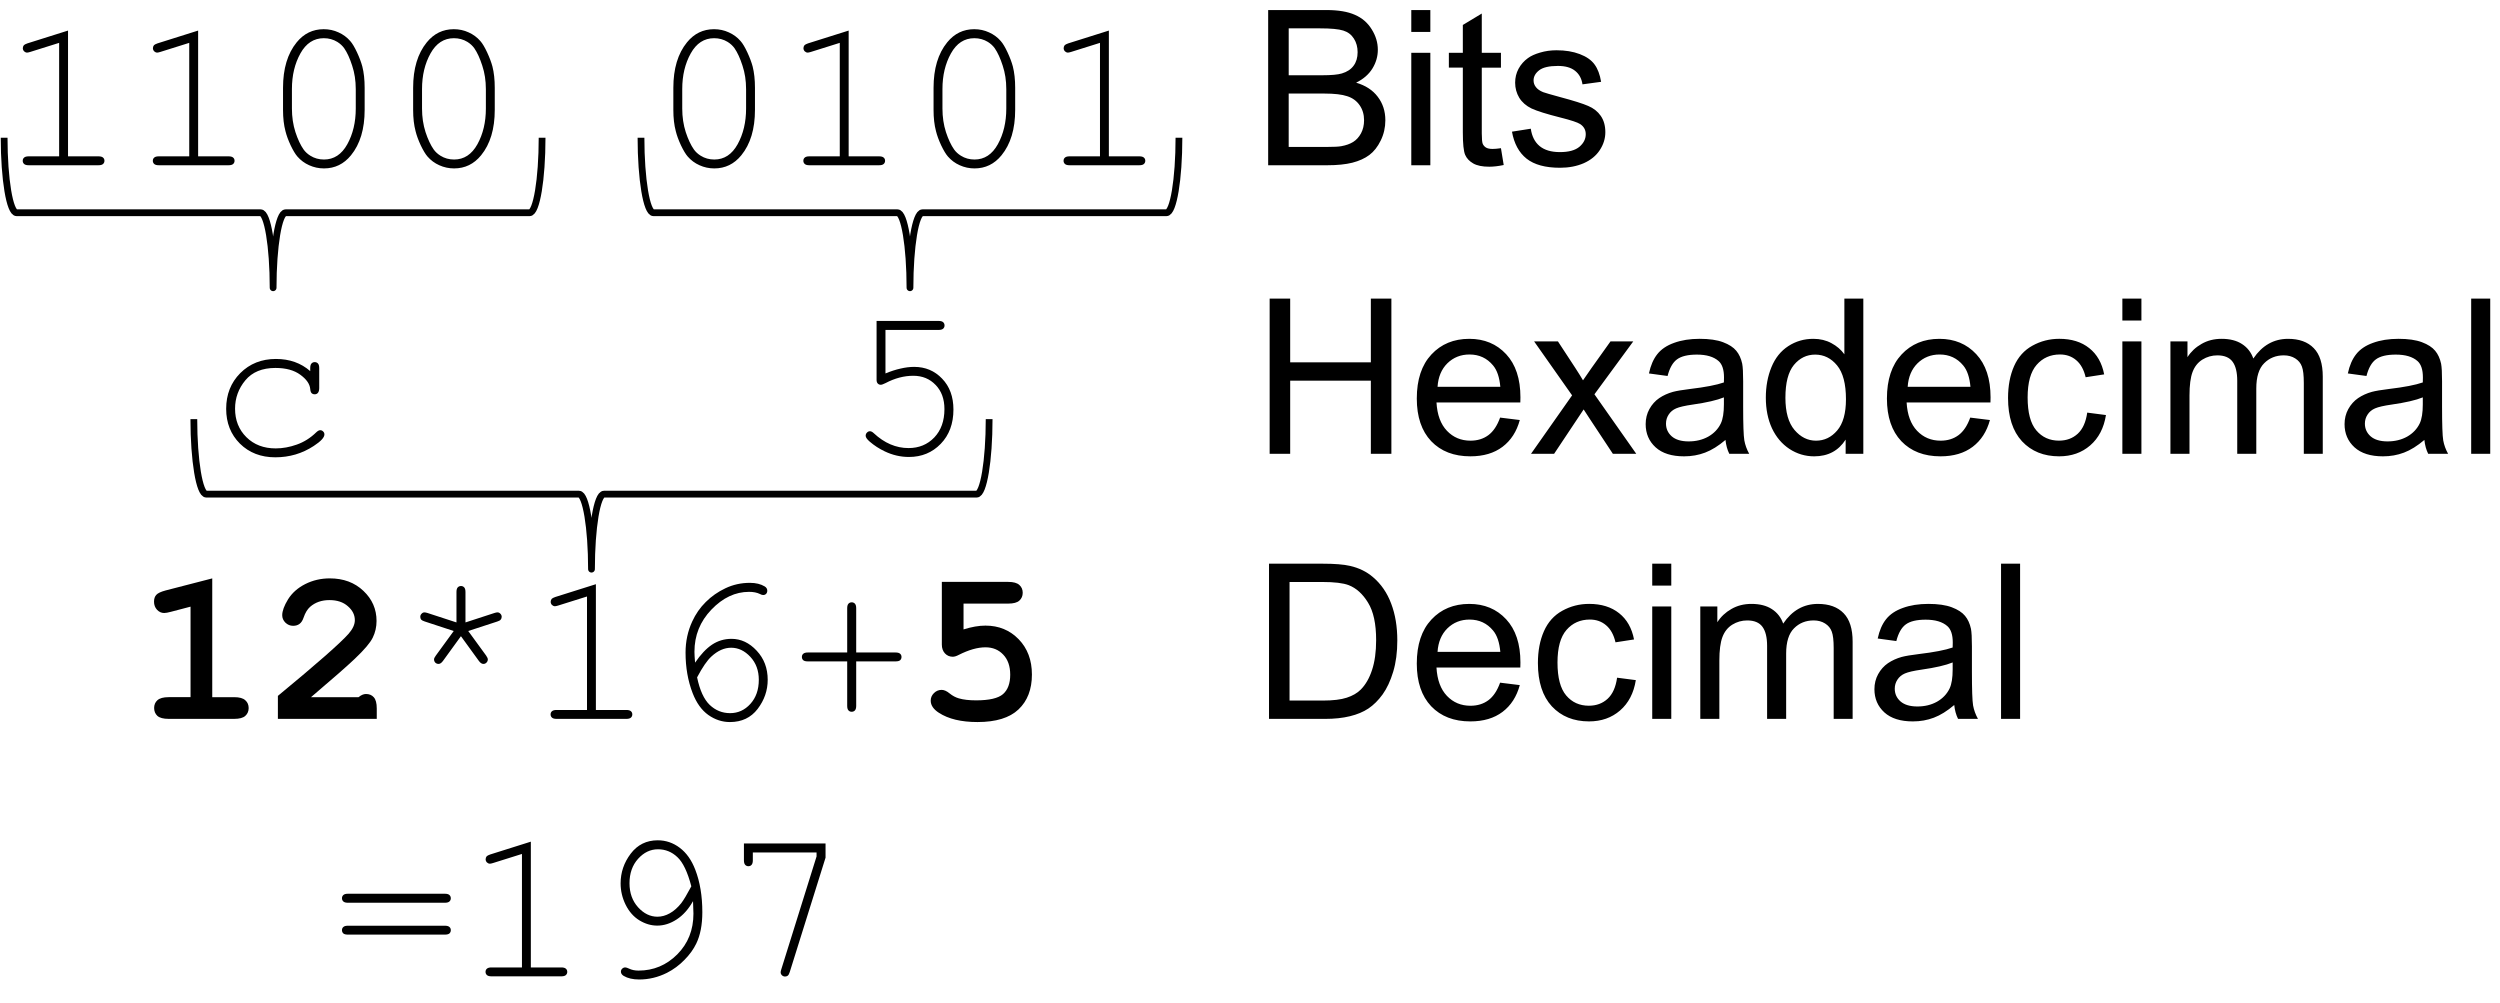
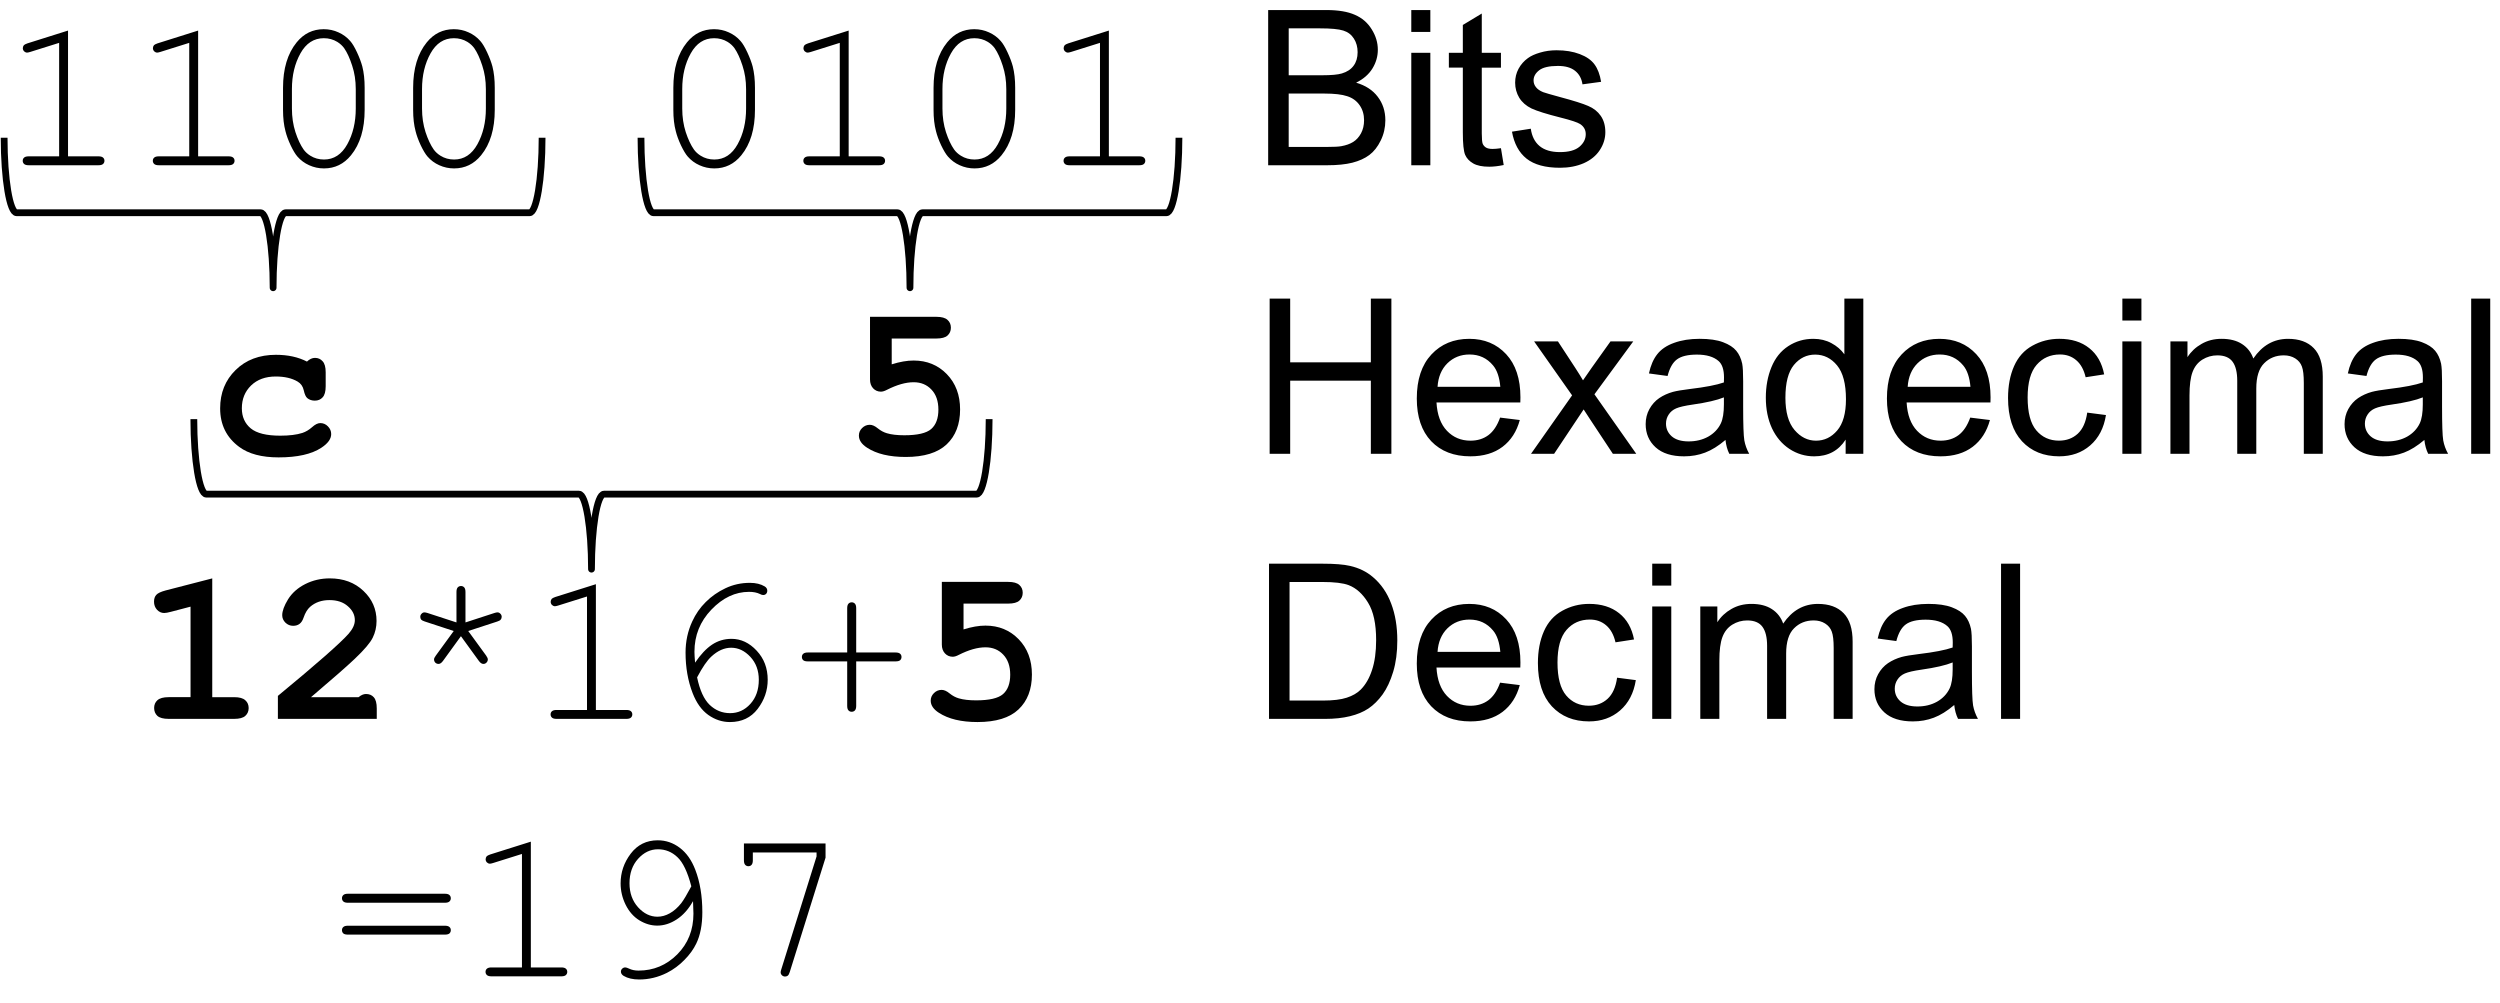
<svg xmlns="http://www.w3.org/2000/svg" version="1.1" viewBox="0.0 0.0 369.0 148.0" fill="none" stroke="none" stroke-linecap="square" stroke-miterlimit="10">
  <clipPath id="p.0">
    <path d="m0 0l369.0 0l0 148.0l-369.0 0l0 -148.0z" clip-rule="nonzero" />
  </clipPath>
  <g clip-path="url(#p.0)">
    <path fill="#000000" fill-opacity="0.0" d="m0 0l369.0 0l0 148.0l-369.0 0z" fill-rule="evenodd" />
    <path fill="#000000" fill-opacity="0.0" d="m-22.0 -15.331l216.409 0l0 39.055l-216.409 0z" fill-rule="evenodd" />
    <path fill="#000000" d="m10.041 4.514l0 18.562l4.5 0q0.469 0 0.672 0.188q0.203 0.172 0.203 0.469q0 0.281 -0.203 0.469q-0.203 0.188 -0.672 0.188l-10.312 0q-0.469 0 -0.672 -0.188q-0.203 -0.188 -0.203 -0.469q0 -0.297 0.203 -0.469q0.203 -0.188 0.672 -0.188l4.5 0l0 -16.75l-4.281 1.344q-0.312 0.094 -0.453 0.094q-0.234 0 -0.438 -0.188q-0.188 -0.203 -0.188 -0.469q0 -0.234 0.156 -0.438q0.125 -0.125 0.516 -0.266l6.0 -1.891zm19.203 0l0 18.562l4.5 0q0.469 0 0.672 0.188q0.203 0.172 0.203 0.469q0 0.281 -0.203 0.469q-0.203 0.188 -0.672 0.188l-10.312 0q-0.469 0 -0.672 -0.188q-0.203 -0.188 -0.203 -0.469q0 -0.297 0.203 -0.469q0.203 -0.188 0.672 -0.188l4.5 0l0 -16.75l-4.281 1.344q-0.312 0.094 -0.453 0.094q-0.234 0 -0.438 -0.188q-0.188 -0.203 -0.188 -0.469q0 -0.234 0.156 -0.438q0.125 -0.125 0.516 -0.266l6.0 -1.891zm24.578 8.453l0 3.25q0 4.234 -2.016 6.703q-1.578 1.938 -3.984 1.938q-1.156 0 -2.188 -0.469q-1.016 -0.453 -1.734 -1.281q-0.453 -0.516 -1.0 -1.656q-0.531 -1.141 -0.766 -2.094q-0.359 -1.344 -0.359 -3.141l0 -3.25q0 -4.25 2.016 -6.719q1.578 -1.938 3.984 -1.938q1.172 0 2.188 0.469q1.016 0.453 1.734 1.281q0.469 0.531 1.0 1.672q0.531 1.141 0.781 2.078q0.344 1.344 0.344 3.156zm-1.312 0.172q0 -1.859 -0.531 -3.453q-0.516 -1.609 -1.172 -2.562q-0.391 -0.547 -1.016 -0.938q-0.891 -0.547 -2.0 -0.547q-2.203 0 -3.453 2.25q-1.25 2.25 -1.25 5.25l0 2.891q0 1.859 0.516 3.469q0.531 1.609 1.203 2.562q0.375 0.531 1.0 0.922q0.891 0.562 2.016 0.562q2.188 0 3.438 -2.25q1.25 -2.266 1.25 -5.266l0 -2.891zm20.516 -0.172l0 3.25q0 4.234 -2.016 6.703q-1.578 1.938 -3.984 1.938q-1.156 0 -2.188 -0.469q-1.016 -0.453 -1.734 -1.281q-0.453 -0.516 -1.0 -1.656q-0.531 -1.141 -0.766 -2.094q-0.359 -1.344 -0.359 -3.141l0 -3.25q0 -4.25 2.016 -6.719q1.578 -1.938 3.984 -1.938q1.172 0 2.188 0.469q1.016 0.453 1.734 1.281q0.469 0.531 1.0 1.672q0.531 1.141 0.781 2.078q0.344 1.344 0.344 3.156zm-1.312 0.172q0 -1.859 -0.531 -3.453q-0.516 -1.609 -1.172 -2.562q-0.391 -0.547 -1.016 -0.938q-0.891 -0.547 -2.0 -0.547q-2.203 0 -3.453 2.25q-1.25 2.25 -1.25 5.25l0 2.891q0 1.859 0.516 3.469q0.531 1.609 1.203 2.562q0.375 0.531 1.0 0.922q0.891 0.562 2.016 0.562q2.188 0 3.438 -2.25q1.25 -2.266 1.25 -5.266l0 -2.891zm39.719 -0.172l0 3.25q0 4.234 -2.016 6.703q-1.578 1.938 -3.984 1.938q-1.156 0 -2.188 -0.469q-1.016 -0.453 -1.734 -1.281q-0.453 -0.516 -1.0 -1.656q-0.531 -1.141 -0.766 -2.094q-0.359 -1.344 -0.359 -3.141l0 -3.25q0 -4.25 2.016 -6.719q1.578 -1.938 3.984 -1.938q1.172 0 2.188 0.469q1.016 0.453 1.734 1.281q0.469 0.531 1.0 1.672q0.531 1.141 0.781 2.078q0.344 1.344 0.344 3.156zm-1.312 0.172q0 -1.859 -0.531 -3.453q-0.516 -1.609 -1.172 -2.562q-0.391 -0.547 -1.016 -0.938q-0.891 -0.547 -2.0 -0.547q-2.203 0 -3.453 2.25q-1.25 2.25 -1.25 5.25l0 2.891q0 1.859 0.516 3.469q0.531 1.609 1.203 2.562q0.375 0.531 1.0 0.922q0.891 0.562 2.016 0.562q2.188 0 3.438 -2.25q1.25 -2.266 1.25 -5.266l0 -2.891zm15.141 -8.625l0 18.562l4.5 0q0.469 0 0.672 0.188q0.203 0.172 0.203 0.469q0 0.281 -0.203 0.469q-0.203 0.188 -0.672 0.188l-10.312 0q-0.469 0 -0.672 -0.188q-0.203 -0.188 -0.203 -0.469q0 -0.297 0.203 -0.469q0.203 -0.188 0.672 -0.188l4.5 0l0 -16.75l-4.281 1.344q-0.312 0.094 -0.453 0.094q-0.234 0 -0.438 -0.188q-0.188 -0.203 -0.188 -0.469q0 -0.234 0.156 -0.438q0.125 -0.125 0.516 -0.266l6.0 -1.891zm24.578 8.453l0 3.25q0 4.234 -2.016 6.703q-1.578 1.938 -3.984 1.938q-1.156 0 -2.188 -0.469q-1.016 -0.453 -1.734 -1.281q-0.453 -0.516 -1.0 -1.656q-0.531 -1.141 -0.766 -2.094q-0.359 -1.344 -0.359 -3.141l0 -3.25q0 -4.25 2.016 -6.719q1.578 -1.938 3.984 -1.938q1.172 0 2.188 0.469q1.016 0.453 1.734 1.281q0.469 0.531 1.0 1.672q0.531 1.141 0.781 2.078q0.344 1.344 0.344 3.156zm-1.312 0.172q0 -1.859 -0.531 -3.453q-0.516 -1.609 -1.172 -2.562q-0.391 -0.547 -1.016 -0.938q-0.891 -0.547 -2.0 -0.547q-2.203 0 -3.453 2.25q-1.25 2.25 -1.25 5.25l0 2.891q0 1.859 0.516 3.469q0.531 1.609 1.203 2.562q0.375 0.531 1.0 0.922q0.891 0.562 2.016 0.562q2.188 0 3.438 -2.25q1.25 -2.266 1.25 -5.266l0 -2.891zm15.141 -8.625l0 18.562l4.5 0q0.469 0 0.672 0.188q0.203 0.172 0.203 0.469q0 0.281 -0.203 0.469q-0.203 0.188 -0.672 0.188l-10.312 0q-0.469 0 -0.672 -0.188q-0.203 -0.188 -0.203 -0.469q0 -0.297 0.203 -0.469q0.203 -0.188 0.672 -0.188l4.5 0l0 -16.75l-4.281 1.344q-0.312 0.094 -0.453 0.094q-0.234 0 -0.438 -0.188q-0.188 -0.203 -0.188 -0.469q0 -0.234 0.156 -0.438q0.125 -0.125 0.516 -0.266l6.0 -1.891z" fill-rule="nonzero" />
    <path fill="#000000" fill-opacity="0.0" d="m80.013 20.331c0 6.114 -0.826 11.071 -1.845 11.071l-36.011 0c-1.019 0 -1.845 4.957 -1.845 11.071l0 0c0 -6.114 -0.826 -11.071 -1.845 -11.071l-36.011 0l0 0c-1.019 0 -1.845 -4.957 -1.845 -11.071z" fill-rule="evenodd" />
    <path fill="#000000" fill-opacity="0.0" d="m80.013 20.331c0 6.114 -0.826 11.071 -1.845 11.071l-36.011 0c-1.019 0 -1.845 4.957 -1.845 11.071l0 0c0 -6.114 -0.826 -11.071 -1.845 -11.071l-36.011 0l0 0c-1.019 0 -1.845 -4.957 -1.845 -11.071" fill-rule="evenodd" />
    <path stroke="#000000" stroke-width="1.0" stroke-linejoin="round" stroke-linecap="butt" d="m80.013 20.331c0 6.114 -0.826 11.071 -1.845 11.071l-36.011 0c-1.019 0 -1.845 4.957 -1.845 11.071l0 0c0 -6.114 -0.826 -11.071 -1.845 -11.071l-36.011 0l0 0c-1.019 0 -1.845 -4.957 -1.845 -11.071" fill-rule="evenodd" />
    <path fill="#000000" fill-opacity="0.0" d="m9.856 27.26l60.913 0l0 43.591l-60.913 0z" fill-rule="evenodd" />
-     <path fill="#000000" d="m45.789 54.777l0 -0.438q0 -0.484 0.188 -0.688q0.188 -0.203 0.469 -0.203q0.297 0 0.484 0.203q0.188 0.203 0.188 0.688l0 2.969q-0.016 0.484 -0.203 0.688q-0.172 0.203 -0.469 0.203q-0.266 0 -0.453 -0.172q-0.172 -0.188 -0.203 -0.609q-0.094 -1.109 -1.469 -2.109q-1.359 -1.0 -3.672 -1.0q-2.922 0 -4.438 1.828q-1.516 1.828 -1.516 4.188q0 2.547 1.672 4.203q1.672 1.656 4.328 1.656q1.531 0 3.109 -0.562q1.594 -0.562 2.875 -1.812q0.328 -0.312 0.578 -0.312q0.266 0 0.438 0.188q0.188 0.172 0.188 0.438q0 0.672 -1.578 1.703q-2.547 1.672 -5.672 1.672q-3.172 0 -5.219 -2.016q-2.031 -2.031 -2.031 -5.141q0 -3.172 2.078 -5.266q2.094 -2.094 5.266 -2.094q3.016 0 5.063 1.797z" fill-rule="nonzero" />
+     <path fill="#000000" d="m45.305 53.37q0.578 -0.547 1.188 -0.547q0.688 0 1.125 0.5q0.453 0.484 0.453 1.625l0 2.062q0 1.156 -0.453 1.641q-0.438 0.484 -1.156 0.484q-0.656 0 -1.109 -0.375q-0.328 -0.281 -0.516 -1.141q-0.188 -0.875 -0.906 -1.297q-1.266 -0.75 -3.234 -0.75q-2.266 0 -3.641 1.328q-1.359 1.328 -1.359 3.359q0 1.875 1.312 2.969q1.312 1.078 4.359 1.078q2 0 3.266 -0.406q0.75 -0.25 1.422 -0.844q0.672 -0.609 1.219 -0.609q0.656 0 1.125 0.484q0.484 0.484 0.484 1.141q0 1.062 -1.453 2.016q-2.156 1.422 -6.313 1.422q-3.734 0 -5.812 -1.547q-2.812 -2.078 -2.812 -5.688q0 -3.422 2.281 -5.656q2.281 -2.25 5.953 -2.25q1.328 0 2.469 0.25q1.141 0.25 2.109 0.75z" fill-rule="nonzero" />
    <path fill="#000000" fill-opacity="0.0" d="m94.517 27.26l79.591 0l0 43.591l-79.591 0z" fill-rule="evenodd" />
-     <path fill="#000000" d="m130.695 48.699l0 6.422q1.156 -0.484 2.219 -0.719q1.062 -0.25 2.016 -0.25q2.469 0 4.125 1.734q1.672 1.734 1.672 4.562q0 3.125 -1.875 5.062q-1.875 1.938 -4.688 1.938q-1.859 0 -3.578 -0.828q-1.219 -0.578 -2.219 -1.438q-0.594 -0.516 -0.594 -0.859q0 -0.281 0.188 -0.469q0.188 -0.203 0.438 -0.203q0.266 0 0.562 0.281q2.359 2.203 5.141 2.203q2.297 0 3.797 -1.562q1.5 -1.578 1.5 -4.188q0 -2.219 -1.297 -3.562q-1.297 -1.359 -3.297 -1.359q-2.047 0 -4.094 1.078q-0.5 0.25 -0.703 0.25q-0.281 0 -0.453 -0.188q-0.172 -0.188 -0.172 -0.531l0 -8.703l9.156 0q0.469 0 0.672 0.188q0.203 0.188 0.203 0.484q0 0.281 -0.203 0.469q-0.203 0.188 -0.672 0.188l-7.844 0z" fill-rule="nonzero" />
+     <path fill="#000000" d="m131.617 49.964l0 3.812q1.781 -0.562 3.234 -0.562q2.953 0 4.906 2.016q1.953 2.016 1.953 5.203q0 3.281 -1.984 5.156q-1.969 1.859 -6.047 1.859q-3.594 0 -5.688 -1.359q-1.219 -0.781 -1.219 -1.797q0 -0.641 0.469 -1.109q0.484 -0.484 1.141 -0.484q0.547 0 1.188 0.531q0.641 0.516 1.344 0.719q1.0 0.297 2.562 0.297q2.906 0 3.969 -0.922q1.062 -0.938 1.062 -2.859q0 -1.891 -1.031 -2.969q-1.016 -1.078 -2.625 -1.078q-1.734 0 -3.953 1.125q-0.5 0.266 -0.875 0.266q-0.688 0 -1.156 -0.5q-0.453 -0.5 -0.453 -1.297l0 -9.25l9.797 0q1.156 0 1.641 0.453q0.5 0.438 0.5 1.156q0 0.703 -0.5 1.156q-0.484 0.438 -1.641 0.438l-6.594 0z" fill-rule="nonzero" />
    <path fill="#000000" fill-opacity="0.0" d="m175.837 -15.331l87.15 0l0 43.591l-87.15 0z" fill-rule="evenodd" />
    <path fill="#000000" d="m187.181 24.389l0 -22.906l8.594 0q2.625 0 4.203 0.703q1.594 0.688 2.484 2.141q0.906 1.438 0.906 3.016q0 1.469 -0.797 2.766q-0.797 1.297 -2.406 2.094q2.078 0.609 3.188 2.078q1.125 1.469 1.125 3.469q0 1.609 -0.688 3.0q-0.672 1.375 -1.672 2.125q-1.0 0.75 -2.516 1.141q-1.5 0.375 -3.688 0.375l-8.734 0zm3.031 -13.281l4.953 0q2.016 0 2.891 -0.266q1.156 -0.344 1.734 -1.141q0.594 -0.797 0.594 -2.0q0 -1.141 -0.547 -2.0q-0.547 -0.875 -1.562 -1.188q-1.016 -0.328 -3.484 -0.328l-4.578 0l0 6.922zm0 10.578l5.703 0q1.469 0 2.062 -0.109q1.047 -0.188 1.75 -0.625q0.703 -0.438 1.156 -1.266q0.453 -0.844 0.453 -1.938q0 -1.281 -0.656 -2.219q-0.656 -0.953 -1.828 -1.328q-1.156 -0.391 -3.344 -0.391l-5.297 0l0 7.875zm18.094 -16.969l0 -3.234l2.812 0l0 3.234l-2.812 0zm0 19.672l0 -16.594l2.812 0l0 16.594l-2.812 0zm13.234 -2.516l0.406 2.484q-1.188 0.25 -2.125 0.25q-1.531 0 -2.375 -0.484q-0.844 -0.484 -1.188 -1.266q-0.344 -0.797 -0.344 -3.328l0 -9.547l-2.062 0l0 -2.188l2.062 0l0 -4.109l2.797 -1.687l0 5.797l2.828 0l0 2.188l-2.828 0l0 9.703q0 1.203 0.141 1.547q0.156 0.344 0.484 0.547q0.344 0.203 0.969 0.203q0.469 0 1.234 -0.109zm1.625 -2.438l2.781 -0.438q0.234 1.672 1.297 2.562q1.078 0.891 3.0 0.891q1.938 0 2.875 -0.781q0.938 -0.797 0.938 -1.859q0 -0.953 -0.828 -1.5q-0.578 -0.375 -2.875 -0.953q-3.094 -0.781 -4.297 -1.344q-1.188 -0.578 -1.812 -1.578q-0.609 -1.016 -0.609 -2.234q0 -1.109 0.5 -2.047q0.516 -0.953 1.391 -1.578q0.656 -0.484 1.781 -0.812q1.141 -0.344 2.438 -0.344q1.953 0 3.422 0.562q1.484 0.562 2.188 1.531q0.703 0.953 0.969 2.562l-2.75 0.375q-0.188 -1.281 -1.094 -2.0q-0.891 -0.719 -2.531 -0.719q-1.938 0 -2.766 0.641q-0.828 0.641 -0.828 1.5q0 0.547 0.344 0.984q0.344 0.453 1.078 0.75q0.422 0.156 2.484 0.719q2.984 0.797 4.156 1.312q1.188 0.5 1.859 1.469q0.672 0.969 0.672 2.406q0 1.406 -0.828 2.656q-0.812 1.234 -2.359 1.922q-1.547 0.672 -3.5 0.672q-3.234 0 -4.938 -1.344q-1.688 -1.344 -2.156 -3.984z" fill-rule="nonzero" />
    <path fill="#000000" fill-opacity="0.0" d="m175.837 27.26l212.157 0l0 43.591l-212.157 0z" fill-rule="evenodd" />
    <path fill="#000000" d="m187.4 66.98l0 -22.906l3.031 0l0 9.406l11.906 0l0 -9.406l3.031 0l0 22.906l-3.031 0l0 -10.797l-11.906 0l0 10.797l-3.031 0zm34.016 -5.344l2.906 0.359q-0.688 2.547 -2.547 3.953q-1.859 1.406 -4.75 1.406q-3.641 0 -5.781 -2.234q-2.125 -2.25 -2.125 -6.297q0 -4.188 2.156 -6.5q2.156 -2.312 5.594 -2.312q3.328 0 5.438 2.266q2.109 2.266 2.109 6.375q0 0.25 -0.016 0.75l-12.375 0q0.156 2.734 1.547 4.188q1.391 1.453 3.469 1.453q1.547 0 2.641 -0.812q1.094 -0.812 1.734 -2.594zm-9.234 -4.547l9.266 0q-0.188 -2.094 -1.062 -3.141q-1.344 -1.625 -3.484 -1.625q-1.938 0 -3.266 1.297q-1.312 1.297 -1.453 3.469zm13.797 9.891l6.062 -8.625l-5.609 -7.969l3.516 0l2.547 3.891q0.719 1.109 1.156 1.859q0.688 -1.031 1.266 -1.828l2.797 -3.922l3.359 0l-5.734 7.812l6.172 8.781l-3.453 0l-3.406 -5.156l-0.906 -1.391l-4.359 6.547l-3.406 0zm28.703 -2.047q-1.562 1.328 -3.016 1.875q-1.438 0.547 -3.094 0.547q-2.734 0 -4.203 -1.328q-1.469 -1.344 -1.469 -3.422q0 -1.219 0.547 -2.219q0.562 -1.016 1.453 -1.625q0.906 -0.609 2.031 -0.922q0.828 -0.219 2.5 -0.422q3.406 -0.406 5.016 -0.969q0.016 -0.578 0.016 -0.734q0 -1.719 -0.797 -2.422q-1.078 -0.953 -3.203 -0.953q-1.984 0 -2.938 0.703q-0.938 0.688 -1.391 2.453l-2.75 -0.375q0.375 -1.766 1.234 -2.844q0.859 -1.094 2.484 -1.672q1.625 -0.594 3.766 -0.594q2.125 0 3.453 0.5q1.328 0.5 1.953 1.266q0.625 0.75 0.875 1.906q0.141 0.719 0.141 2.594l0 3.75q0 3.922 0.172 4.969q0.188 1.031 0.719 1.984l-2.938 0q-0.438 -0.875 -0.562 -2.047zm-0.234 -6.281q-1.531 0.625 -4.594 1.062q-1.734 0.25 -2.453 0.562q-0.719 0.312 -1.109 0.922q-0.391 0.594 -0.391 1.328q0 1.125 0.844 1.875q0.859 0.75 2.5 0.75q1.625 0 2.891 -0.703q1.266 -0.719 1.859 -1.953q0.453 -0.953 0.453 -2.812l0 -1.031zm17.969 8.328l0 -2.094q-1.578 2.469 -4.641 2.469q-1.984 0 -3.656 -1.094q-1.656 -1.094 -2.578 -3.047q-0.906 -1.969 -0.906 -4.516q0 -2.484 0.828 -4.5q0.828 -2.031 2.484 -3.109q1.656 -1.078 3.703 -1.078q1.5 0 2.672 0.641q1.172 0.625 1.906 1.641l0 -8.219l2.797 0l0 22.906l-2.609 0zm-8.891 -8.281q0 3.188 1.344 4.766q1.344 1.578 3.172 1.578q1.844 0 3.125 -1.5q1.297 -1.516 1.297 -4.609q0 -3.406 -1.312 -5.0q-1.312 -1.594 -3.234 -1.594q-1.875 0 -3.141 1.531q-1.25 1.531 -1.25 4.828zm27.281 2.938l2.906 0.359q-0.688 2.547 -2.547 3.953q-1.859 1.406 -4.75 1.406q-3.641 0 -5.781 -2.234q-2.125 -2.25 -2.125 -6.297q0 -4.188 2.156 -6.5q2.156 -2.312 5.594 -2.312q3.328 0 5.438 2.266q2.109 2.266 2.109 6.375q0 0.25 -0.016 0.75l-12.375 0q0.156 2.734 1.547 4.188q1.391 1.453 3.469 1.453q1.547 0 2.641 -0.812q1.094 -0.812 1.734 -2.594zm-9.234 -4.547l9.266 0q-0.188 -2.094 -1.062 -3.141q-1.344 -1.625 -3.484 -1.625q-1.938 0 -3.266 1.297q-1.312 1.297 -1.453 3.469zm26.5 3.812l2.766 0.359q-0.453 2.859 -2.328 4.484q-1.859 1.609 -4.578 1.609q-3.406 0 -5.484 -2.219q-2.062 -2.234 -2.062 -6.391q0 -2.688 0.891 -4.703q0.891 -2.016 2.703 -3.016q1.828 -1.016 3.969 -1.016q2.703 0 4.422 1.375q1.719 1.359 2.203 3.875l-2.734 0.422q-0.391 -1.672 -1.391 -2.516q-0.984 -0.844 -2.391 -0.844q-2.125 0 -3.453 1.531q-1.328 1.516 -1.328 4.812q0 3.344 1.281 4.859q1.281 1.516 3.344 1.516q1.656 0 2.766 -1.016q1.109 -1.016 1.406 -3.125zm5.188 -13.594l0 -3.234l2.812 0l0 3.234l-2.812 0zm0 19.672l0 -16.594l2.812 0l0 16.594l-2.812 0zm7.094 0l0 -16.594l2.516 0l0 2.328q0.781 -1.219 2.078 -1.953q1.297 -0.75 2.953 -0.75q1.844 0 3.016 0.766q1.188 0.766 1.672 2.141q1.969 -2.906 5.125 -2.906q2.469 0 3.797 1.375q1.328 1.359 1.328 4.203l0 11.391l-2.797 0l0 -10.453q0 -1.688 -0.281 -2.422q-0.266 -0.75 -0.984 -1.203q-0.719 -0.453 -1.688 -0.453q-1.75 0 -2.906 1.172q-1.156 1.156 -1.156 3.719l0 9.641l-2.812 0l0 -10.781q0 -1.875 -0.688 -2.812q-0.688 -0.938 -2.25 -0.938q-1.188 0 -2.203 0.625q-1.0 0.625 -1.453 1.828q-0.453 1.203 -0.453 3.469l0 8.609l-2.812 0zm37.484 -2.047q-1.562 1.328 -3.016 1.875q-1.438 0.547 -3.094 0.547q-2.734 0 -4.203 -1.328q-1.469 -1.344 -1.469 -3.422q0 -1.219 0.547 -2.219q0.562 -1.016 1.453 -1.625q0.906 -0.609 2.031 -0.922q0.828 -0.219 2.5 -0.422q3.406 -0.406 5.016 -0.969q0.016 -0.578 0.016 -0.734q0 -1.719 -0.797 -2.422q-1.078 -0.953 -3.203 -0.953q-1.984 0 -2.938 0.703q-0.938 0.688 -1.391 2.453l-2.75 -0.375q0.375 -1.766 1.234 -2.844q0.859 -1.094 2.484 -1.672q1.625 -0.594 3.766 -0.594q2.125 0 3.453 0.5q1.328 0.5 1.953 1.266q0.625 0.75 0.875 1.906q0.141 0.719 0.141 2.594l0 3.75q0 3.922 0.172 4.969q0.188 1.031 0.719 1.984l-2.938 0q-0.438 -0.875 -0.562 -2.047zm-0.234 -6.281q-1.531 0.625 -4.594 1.062q-1.734 0.25 -2.453 0.562q-0.719 0.312 -1.109 0.922q-0.391 0.594 -0.391 1.328q0 1.125 0.844 1.875q0.859 0.75 2.5 0.75q1.625 0 2.891 -0.703q1.266 -0.719 1.859 -1.953q0.453 -0.953 0.453 -2.812l0 -1.031zm7.141 8.328l0 -22.906l2.812 0l0 22.906l-2.812 0z" fill-rule="nonzero" />
    <path fill="#000000" fill-opacity="0.0" d="m-4.979 66.386l184.567 0l0 83.717l-184.567 0z" fill-rule="evenodd" />
    <path fill="#000000" d="m31.328 85.371l0 17.531l3.234 0q1.156 0 1.641 0.453q0.5 0.438 0.5 1.156q0 0.703 -0.5 1.156q-0.484 0.438 -1.641 0.438l-9.672 0q-1.156 0 -1.656 -0.438q-0.484 -0.453 -0.484 -1.172q0 -0.703 0.484 -1.141q0.5 -0.453 1.656 -0.453l3.234 0l0 -13.359l-2.859 0.75q-0.688 0.188 -1.031 0.188q-0.609 0 -1.062 -0.484q-0.438 -0.484 -0.438 -1.188q0 -0.641 0.328 -1.0q0.328 -0.375 1.375 -0.656l6.891 -1.781zm14.578 17.531l7.016 0q0.578 -0.469 1.094 -0.469q0.734 0 1.156 0.484q0.438 0.484 0.438 1.656l0 1.531l-14.594 0l0 -3.391q8.656 -7.141 10.453 -9.188q0.906 -1.047 0.906 -1.984q0 -1.172 -1.031 -2.062q-1.016 -0.906 -2.719 -0.906q-1.719 0 -2.859 1.0q-0.594 0.531 -0.953 1.578q-0.219 0.656 -0.609 0.938q-0.375 0.281 -0.938 0.281q-0.656 0 -1.141 -0.469q-0.469 -0.469 -0.469 -1.094q0 -0.938 0.859 -2.344q0.875 -1.406 2.531 -2.25q1.672 -0.844 3.625 -0.844q3.031 0 4.969 1.844q1.938 1.828 1.938 4.438q0 1.328 -0.562 2.469q-0.547 1.125 -2.656 3.125q-1.656 1.578 -6.453 5.656z" fill-rule="nonzero" />
    <path fill="#000000" d="m67.375 91.871l0 -4.484q0 -0.484 0.188 -0.688q0.188 -0.203 0.484 -0.203q0.281 0 0.469 0.203q0.188 0.203 0.188 0.688l0 4.484l4.266 -1.391q0.297 -0.094 0.453 -0.094q0.25 0 0.438 0.203q0.188 0.188 0.188 0.453q0 0.234 -0.141 0.406q-0.125 0.172 -0.531 0.297l-4.266 1.391l2.641 3.625q0.25 0.359 0.25 0.562q0 0.281 -0.203 0.484q-0.188 0.188 -0.453 0.188q-0.344 0 -0.672 -0.453l-2.641 -3.641l-2.641 3.641q-0.328 0.453 -0.656 0.453q-0.281 0 -0.484 -0.188q-0.188 -0.203 -0.188 -0.484q0 -0.203 0.266 -0.562l2.641 -3.625l-4.281 -1.406q-0.391 -0.125 -0.531 -0.281q-0.125 -0.172 -0.125 -0.406q0 -0.266 0.188 -0.453q0.188 -0.203 0.422 -0.203q0.172 0 0.469 0.094l4.266 1.391zm20.578 -5.641l0 18.562l4.5 0q0.469 0 0.672 0.188q0.203 0.172 0.203 0.469q0 0.281 -0.203 0.469q-0.203 0.188 -0.672 0.188l-10.312 0q-0.469 0 -0.672 -0.188q-0.203 -0.188 -0.203 -0.469q0 -0.297 0.203 -0.469q0.203 -0.188 0.672 -0.188l4.5 0l0 -16.75l-4.281 1.344q-0.312 0.094 -0.453 0.094q-0.234 0 -0.438 -0.188q-0.188 -0.203 -0.188 -0.469q0 -0.234 0.156 -0.438q0.125 -0.125 0.516 -0.266l6.0 -1.891zm14.641 11.578q1.219 -1.797 2.5 -2.656q1.297 -0.859 2.875 -0.859q2.094 0 3.719 1.75q1.625 1.734 1.625 4.297q0 2.344 -1.484 4.297q-1.484 1.938 -4.094 1.938q-1.703 0 -3.188 -1.047q-1.469 -1.047 -2.312 -3.219q-1.047 -2.703 -1.047 -5.984q0 -2.469 0.984 -4.594q0.75 -1.641 2.0 -2.875q1.25 -1.25 2.906 -2.031q1.672 -0.797 3.609 -0.797q1.312 0 2.188 0.531q0.375 0.234 0.375 0.625q0 0.281 -0.172 0.469q-0.172 0.172 -0.438 0.172q-0.203 0 -0.484 -0.156q-0.641 -0.312 -1.594 -0.312q-3.047 0 -5.562 2.625q-2.5 2.609 -2.5 6.219q0 0.516 0.094 1.609zm0.297 2.172q0.594 2.844 1.859 4.062q1.281 1.219 3.016 1.219q1.75 0 2.984 -1.359q1.25 -1.375 1.25 -3.562q0 -2.047 -1.25 -3.391q-1.25 -1.344 -2.828 -1.344q-1.516 0 -2.922 1.297q-0.938 0.859 -2.109 3.078zm23.484 -2.359l0 6.562q0 0.469 -0.188 0.672q-0.188 0.203 -0.484 0.203q-0.281 0 -0.469 -0.203q-0.188 -0.203 -0.188 -0.672l0 -6.562l-5.812 0q-0.469 0 -0.672 -0.172q-0.203 -0.188 -0.203 -0.484q0 -0.297 0.203 -0.469q0.203 -0.188 0.672 -0.188l5.812 0l0 -6.531q0 -0.469 0.188 -0.672q0.188 -0.203 0.484 -0.203q0.281 0 0.469 0.203q0.188 0.203 0.188 0.672l0 6.531l5.812 0q0.469 0 0.672 0.188q0.203 0.172 0.203 0.469q0 0.297 -0.203 0.484q-0.203 0.172 -0.672 0.172l-5.812 0z" fill-rule="nonzero" />
    <path fill="#000000" d="m142.218 89.09l0 3.812q1.781 -0.562 3.234 -0.562q2.953 0 4.906 2.016q1.953 2.016 1.953 5.203q0 3.281 -1.984 5.156q-1.969 1.859 -6.047 1.859q-3.594 0 -5.688 -1.359q-1.219 -0.781 -1.219 -1.797q0 -0.641 0.469 -1.109q0.484 -0.484 1.141 -0.484q0.547 0 1.188 0.531q0.641 0.516 1.344 0.719q1.0 0.297 2.562 0.297q2.906 0 3.969 -0.922q1.062 -0.938 1.062 -2.859q0 -1.891 -1.031 -2.969q-1.016 -1.078 -2.625 -1.078q-1.734 0 -3.953 1.125q-0.5 0.266 -0.875 0.266q-0.688 0 -1.156 -0.5q-0.453 -0.5 -0.453 -1.297l0 -9.25l9.797 0q1.156 0 1.641 0.453q0.5 0.438 0.5 1.156q0 0.703 -0.5 1.156q-0.484 0.438 -1.641 0.438l-6.594 0z" fill-rule="nonzero" />
    <path fill="#000000" d="m65.664 133.246l-14.313 0q-0.469 0 -0.672 -0.188q-0.203 -0.188 -0.203 -0.484q0 -0.281 0.203 -0.469q0.203 -0.188 0.672 -0.188l14.313 0q0.469 0 0.672 0.188q0.203 0.188 0.203 0.484q0 0.281 -0.203 0.469q-0.203 0.188 -0.672 0.188zm0 4.703l-14.313 0q-0.469 0 -0.672 -0.172q-0.203 -0.188 -0.203 -0.484q0 -0.297 0.203 -0.469q0.203 -0.188 0.672 -0.188l14.313 0q0.469 0 0.672 0.188q0.203 0.172 0.203 0.469q0 0.297 -0.203 0.484q-0.203 0.172 -0.672 0.172zm12.688 -13.719l0 18.563l4.5 0q0.469 0 0.672 0.188q0.203 0.172 0.203 0.469q0 0.281 -0.203 0.469q-0.203 0.188 -0.672 0.188l-10.312 0q-0.469 0 -0.672 -0.188q-0.203 -0.188 -0.203 -0.469q0 -0.297 0.203 -0.469q0.203 -0.188 0.672 -0.188l4.5 0l0 -16.75l-4.281 1.344q-0.312 0.094 -0.453 0.094q-0.234 0 -0.438 -0.188q-0.188 -0.203 -0.188 -0.469q0 -0.234 0.156 -0.438q0.125 -0.125 0.516 -0.266l6.0 -1.891zm23.938 8.781q-1.016 1.797 -2.422 2.703q-1.391 0.906 -2.859 0.906q-1.359 0 -2.641 -0.781q-1.266 -0.781 -2.016 -2.281q-0.75 -1.516 -0.75 -3.172q0 -2.406 1.484 -4.375q1.5 -1.984 4.0 -1.984q1.781 0 3.25 1.109q1.469 1.109 2.281 3.219q1.047 2.703 1.047 6.281q0 2.781 -0.891 4.625q-0.594 1.25 -1.75 2.422q-1.141 1.172 -2.578 1.906q-1.969 0.984 -4.094 0.984q-1.406 0 -2.297 -0.531q-0.406 -0.25 -0.406 -0.625q0 -0.266 0.188 -0.438q0.188 -0.188 0.453 -0.188q0.188 0 0.547 0.172q0.609 0.297 1.406 0.297q3.328 0 5.719 -2.391q2.391 -2.406 2.391 -6.016q0 -0.656 -0.062 -1.844zm-0.25 -2.188q-0.828 -3.172 -2.062 -4.313q-1.219 -1.156 -2.859 -1.156q-1.672 0 -2.938 1.406q-1.266 1.406 -1.266 3.609q0 2.141 1.266 3.547q1.266 1.391 2.859 1.391q0.922 0 1.812 -0.5q0.906 -0.5 1.703 -1.5q0.516 -0.672 1.484 -2.484zm18.484 -4.406l0 -0.594l-9.406 0l0 1.156q0 0.469 -0.188 0.672q-0.172 0.203 -0.469 0.203q-0.281 0 -0.469 -0.203q-0.188 -0.203 -0.188 -0.672l0 -2.484l12.047 0l0 2.094l-5.281 16.875q-0.125 0.406 -0.297 0.547q-0.172 0.125 -0.391 0.125q-0.281 0 -0.469 -0.188q-0.188 -0.188 -0.188 -0.438q0 -0.156 0.094 -0.438l5.203 -16.656z" fill-rule="nonzero" />
    <path fill="#000000" fill-opacity="0.0" d="m175.837 66.386l151.15 0l0 43.591l-151.15 0z" fill-rule="evenodd" />
    <path fill="#000000" d="m187.306 106.106l0 -22.906l7.891 0q2.672 0 4.078 0.328q1.969 0.453 3.359 1.641q1.812 1.531 2.703 3.922q0.906 2.375 0.906 5.438q0 2.609 -0.609 4.625q-0.609 2.016 -1.562 3.344q-0.953 1.312 -2.094 2.078q-1.125 0.75 -2.734 1.141q-1.594 0.391 -3.672 0.391l-8.266 0zm3.031 -2.703l4.891 0q2.266 0 3.547 -0.422q1.297 -0.422 2.062 -1.188q1.078 -1.078 1.672 -2.891q0.609 -1.828 0.609 -4.422q0 -3.594 -1.188 -5.516q-1.172 -1.938 -2.859 -2.594q-1.219 -0.469 -3.922 -0.469l-4.812 0l0 17.5zm31.078 -2.641l2.906 0.359q-0.688 2.547 -2.547 3.953q-1.859 1.406 -4.75 1.406q-3.641 0 -5.781 -2.234q-2.125 -2.25 -2.125 -6.297q0 -4.188 2.156 -6.5q2.156 -2.312 5.594 -2.312q3.328 0 5.438 2.266q2.109 2.266 2.109 6.375q0 0.25 -0.016 0.75l-12.375 0q0.156 2.734 1.547 4.188q1.391 1.453 3.469 1.453q1.547 0 2.641 -0.812q1.094 -0.812 1.734 -2.594zm-9.234 -4.547l9.266 0q-0.188 -2.094 -1.062 -3.141q-1.344 -1.625 -3.484 -1.625q-1.938 0 -3.266 1.297q-1.312 1.297 -1.453 3.469zm26.5 3.812l2.766 0.359q-0.453 2.859 -2.328 4.484q-1.859 1.609 -4.578 1.609q-3.406 0 -5.484 -2.219q-2.062 -2.234 -2.062 -6.391q0 -2.688 0.891 -4.703q0.891 -2.016 2.703 -3.016q1.828 -1.016 3.969 -1.016q2.703 0 4.422 1.375q1.719 1.359 2.203 3.875l-2.734 0.422q-0.391 -1.672 -1.391 -2.516q-0.984 -0.844 -2.391 -0.844q-2.125 0 -3.453 1.531q-1.328 1.516 -1.328 4.812q0 3.344 1.281 4.859q1.281 1.516 3.344 1.516q1.656 0 2.766 -1.016q1.109 -1.016 1.406 -3.125zm5.188 -13.594l0 -3.234l2.812 0l0 3.234l-2.812 0zm0 19.672l0 -16.594l2.812 0l0 16.594l-2.812 0zm7.094 0l0 -16.594l2.516 0l0 2.328q0.781 -1.219 2.078 -1.953q1.297 -0.75 2.953 -0.75q1.844 0 3.016 0.766q1.188 0.766 1.672 2.141q1.969 -2.906 5.125 -2.906q2.469 0 3.797 1.375q1.328 1.359 1.328 4.203l0 11.391l-2.797 0l0 -10.453q0 -1.688 -0.281 -2.422q-0.266 -0.75 -0.984 -1.203q-0.719 -0.453 -1.688 -0.453q-1.75 0 -2.906 1.172q-1.156 1.156 -1.156 3.719l0 9.641l-2.812 0l0 -10.781q0 -1.875 -0.688 -2.812q-0.688 -0.938 -2.25 -0.938q-1.188 0 -2.203 0.625q-1.0 0.625 -1.453 1.828q-0.453 1.203 -0.453 3.469l0 8.609l-2.812 0zm37.484 -2.047q-1.562 1.328 -3.016 1.875q-1.438 0.547 -3.094 0.547q-2.734 0 -4.203 -1.328q-1.469 -1.344 -1.469 -3.422q0 -1.219 0.547 -2.219q0.562 -1.016 1.453 -1.625q0.906 -0.609 2.031 -0.922q0.828 -0.219 2.5 -0.422q3.406 -0.406 5.016 -0.969q0.016 -0.578 0.016 -0.734q0 -1.719 -0.797 -2.422q-1.078 -0.953 -3.203 -0.953q-1.984 0 -2.938 0.703q-0.938 0.688 -1.391 2.453l-2.75 -0.375q0.375 -1.766 1.234 -2.844q0.859 -1.094 2.484 -1.672q1.625 -0.594 3.766 -0.594q2.125 0 3.453 0.5q1.328 0.5 1.953 1.266q0.625 0.75 0.875 1.906q0.141 0.719 0.141 2.594l0 3.75q0 3.922 0.172 4.969q0.188 1.031 0.719 1.984l-2.938 0q-0.438 -0.875 -0.562 -2.047zm-0.234 -6.281q-1.531 0.625 -4.594 1.062q-1.734 0.25 -2.453 0.562q-0.719 0.312 -1.109 0.922q-0.391 0.594 -0.391 1.328q0 1.125 0.844 1.875q0.859 0.75 2.5 0.75q1.625 0 2.891 -0.703q1.266 -0.719 1.859 -1.953q0.453 -0.953 0.453 -2.812l0 -1.031zm7.141 8.328l0 -22.906l2.812 0l0 22.906l-2.812 0z" fill-rule="nonzero" />
    <path fill="#000000" fill-opacity="0.0" d="m174.013 20.331c0 6.114 -0.826 11.071 -1.845 11.071l-36.011 0c-1.019 0 -1.845 4.957 -1.845 11.071l0 0c0 -6.114 -0.826 -11.071 -1.845 -11.071l-36.011 0l0 0c-1.019 0 -1.845 -4.957 -1.845 -11.071z" fill-rule="evenodd" />
    <path fill="#000000" fill-opacity="0.0" d="m174.013 20.331c0 6.114 -0.826 11.071 -1.845 11.071l-36.011 0c-1.019 0 -1.845 4.957 -1.845 11.071l0 0c0 -6.114 -0.826 -11.071 -1.845 -11.071l-36.011 0l0 0c-1.019 0 -1.845 -4.957 -1.845 -11.071" fill-rule="evenodd" />
    <path stroke="#000000" stroke-width="1.0" stroke-linejoin="round" stroke-linecap="butt" d="m174.013 20.331c0 6.114 -0.826 11.071 -1.845 11.071l-36.011 0c-1.019 0 -1.845 4.957 -1.845 11.071l0 0c0 -6.114 -0.826 -11.071 -1.845 -11.071l-36.011 0l0 0c-1.019 0 -1.845 -4.957 -1.845 -11.071" fill-rule="evenodd" />
    <path fill="#000000" fill-opacity="0.0" d="m145.997 61.866c0 6.114 -0.826 11.071 -1.845 11.071l-55.003 0c-1.019 0 -1.845 4.957 -1.845 11.071l0 0c0 -6.114 -0.826 -11.071 -1.845 -11.071l-55.003 0l0 0c-1.019 0 -1.845 -4.957 -1.845 -11.071z" fill-rule="evenodd" />
    <path fill="#000000" fill-opacity="0.0" d="m145.997 61.866c0 6.114 -0.826 11.071 -1.845 11.071l-55.003 0c-1.019 0 -1.845 4.957 -1.845 11.071l0 0c0 -6.114 -0.826 -11.071 -1.845 -11.071l-55.003 0l0 0c-1.019 0 -1.845 -4.957 -1.845 -11.071" fill-rule="evenodd" />
    <path stroke="#000000" stroke-width="1.0" stroke-linejoin="round" stroke-linecap="butt" d="m145.997 61.866c0 6.114 -0.826 11.071 -1.845 11.071l-55.003 0c-1.019 0 -1.845 4.957 -1.845 11.071l0 0c0 -6.114 -0.826 -11.071 -1.845 -11.071l-55.003 0l0 0c-1.019 0 -1.845 -4.957 -1.845 -11.071" fill-rule="evenodd" />
  </g>
</svg>
